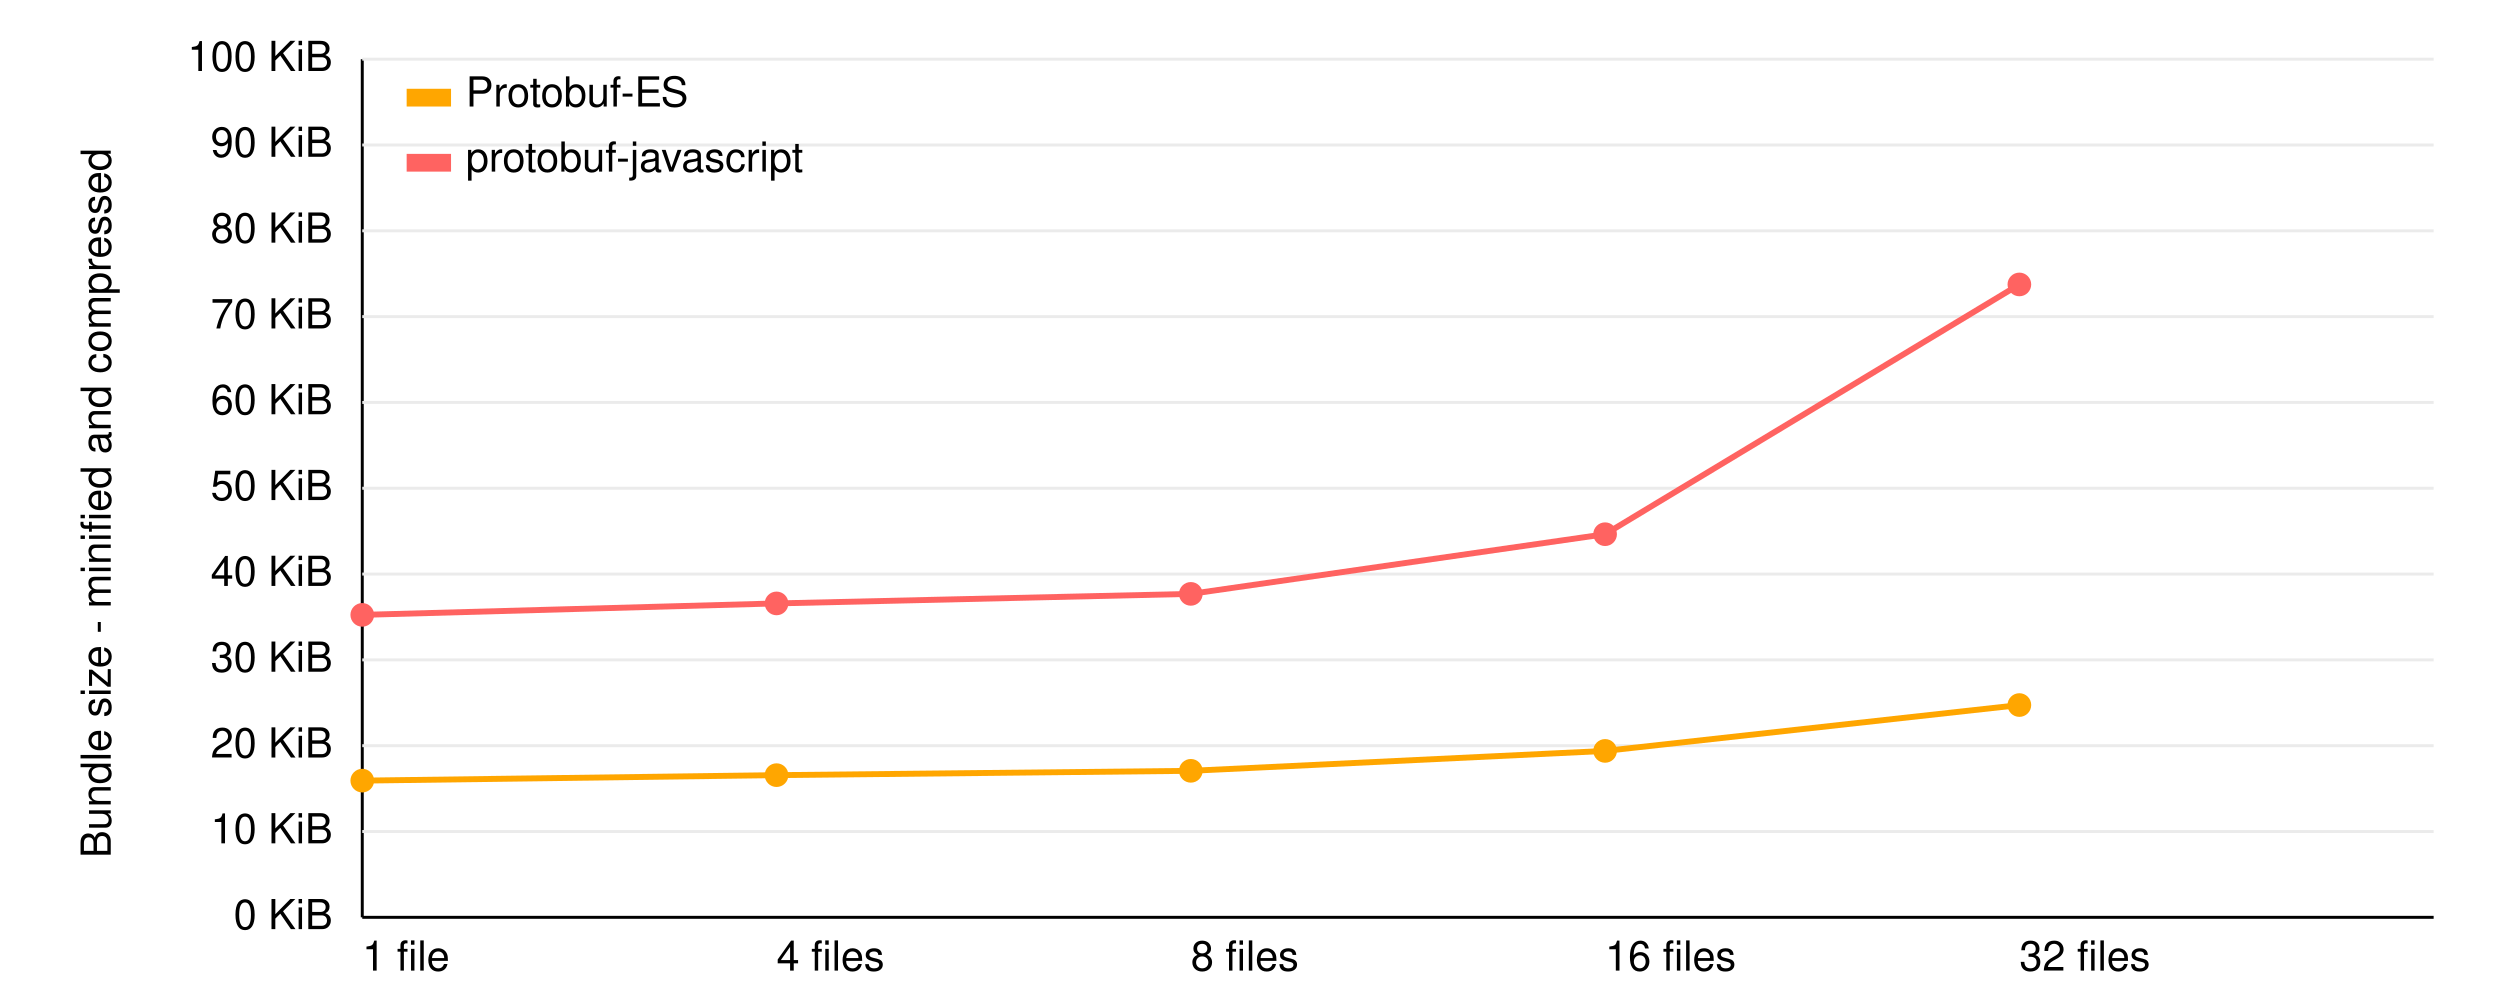
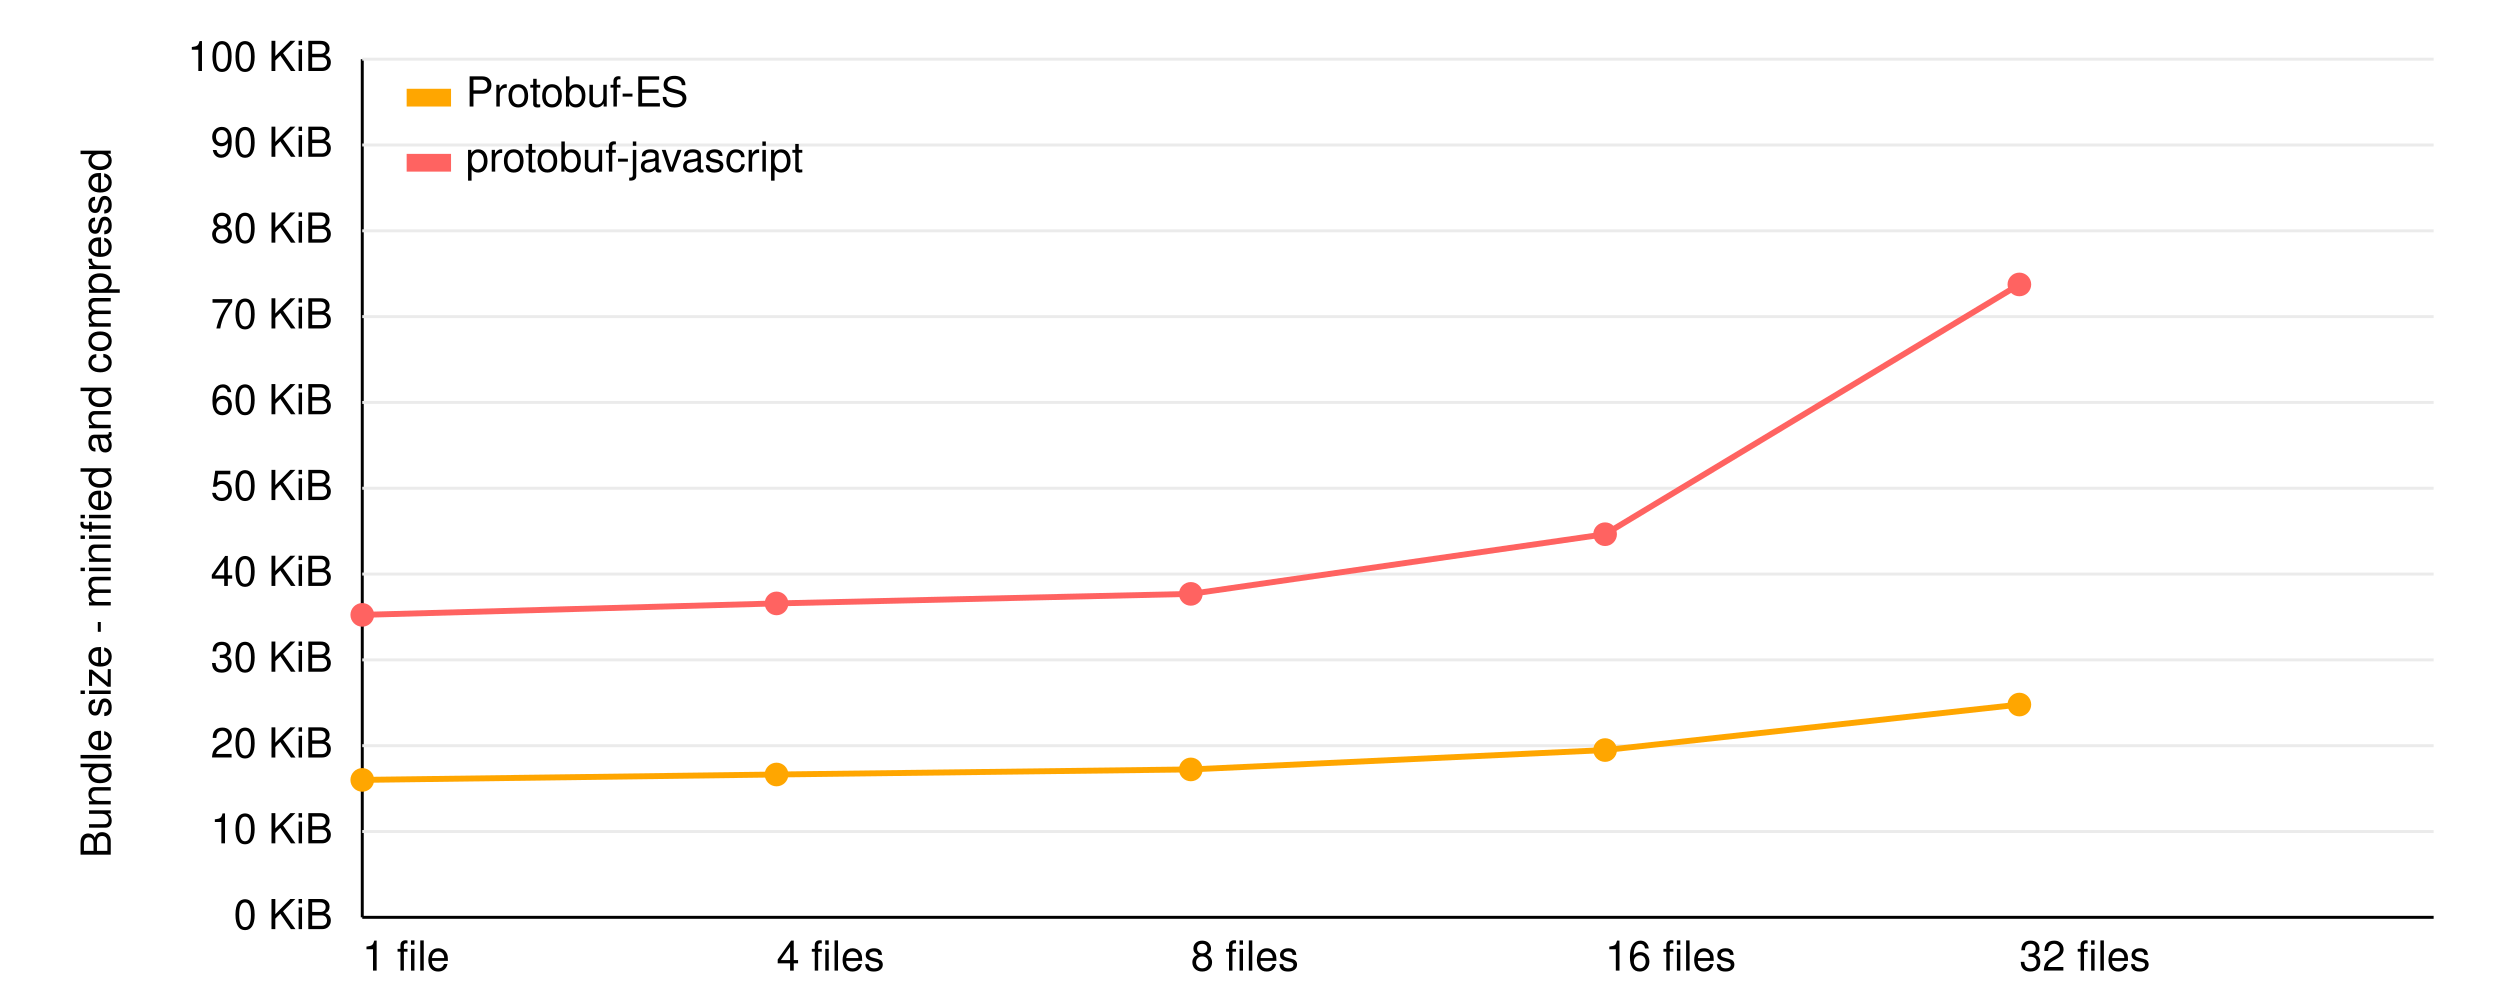
<svg xmlns="http://www.w3.org/2000/svg" version="1.1" width="820px" height="330px" viewBox="0 0 820 340" class="chart">
  <style>
      
      text {
        font: 14px Verdana, Helvetica, Arial, sans-serif;
      }
      
    </style>
  <g transform="translate(110,310)">
    <line y1="0" x2="700" stroke="black" />
    <text x="0" y="18" text-anchor="start">1 file</text>
    <text x="140" y="18" text-anchor="start">4 files</text>
    <text x="280" y="18" text-anchor="start">8 files</text>
    <text x="420" y="18" text-anchor="start">16 files</text>
    <text x="560" y="18" text-anchor="start">32 files</text>
  </g>
  <g transform="translate(110, 20)">
    <line x1="0" x2="0" y1="0" y2="290" stroke="black" />
    <g transform="rotate(-90), translate(-150,-85)">
      <text text-anchor="middle">Bundle size - minified and compressed</text>
    </g>
    <text x="-10" y="4" text-anchor="end">100 KiB</text>
    <line x1="0" x2="700" y1="0" y2="0" stroke="#ebebeb" />
    <text x="-10" y="33" text-anchor="end">90 KiB</text>
    <line x1="0" x2="700" y1="29" y2="29" stroke="#ebebeb" />
    <text x="-10" y="62" text-anchor="end">80 KiB</text>
    <line x1="0" x2="700" y1="58" y2="58" stroke="#ebebeb" />
    <text x="-10" y="91" text-anchor="end">70 KiB</text>
    <line x1="0" x2="700" y1="87" y2="87" stroke="#ebebeb" />
    <text x="-10" y="120" text-anchor="end">60 KiB</text>
    <line x1="0" x2="700" y1="116" y2="116" stroke="#ebebeb" />
    <text x="-10" y="149" text-anchor="end">50 KiB</text>
    <line x1="0" x2="700" y1="145" y2="145" stroke="#ebebeb" />
    <text x="-10" y="178" text-anchor="end">40 KiB</text>
    <line x1="0" x2="700" y1="174" y2="174" stroke="#ebebeb" />
    <text x="-10" y="207" text-anchor="end">30 KiB</text>
    <line x1="0" x2="700" y1="203" y2="203" stroke="#ebebeb" />
    <text x="-10" y="236" text-anchor="end">20 KiB</text>
    <line x1="0" x2="700" y1="232" y2="232" stroke="#ebebeb" />
    <text x="-10" y="265" text-anchor="end">10 KiB</text>
    <line x1="0" x2="700" y1="261" y2="261" stroke="#ebebeb" />
    <text x="-10" y="294" text-anchor="end">0 KiB</text>
  </g>
  <g transform="translate(110, 20)">
-     <polyline fill="none" stroke="#ffa600" stroke-width="2" points="0,243.804 140,241.955 280,240.49 420,233.762 560,218.262">
+     <polyline fill="none" stroke="#ffa600" stroke-width="2" points="0,243.558 140,241.734 280,240.02 420,233.473 560,218.098">
    </polyline>
-     <circle cx="0" cy="243.804" r="4" fill="#ffa600" />
-     <circle cx="140" cy="241.955" r="4" fill="#ffa600" />
-     <circle cx="280" cy="240.49" r="4" fill="#ffa600" />
-     <circle cx="420" cy="233.762" r="4" fill="#ffa600" />
-     <circle cx="560" cy="218.262" r="4" fill="#ffa600" />
+     <circle cx="0" cy="243.558" r="4" fill="#ffa600" />
+     <circle cx="140" cy="241.734" r="4" fill="#ffa600" />
+     <circle cx="280" cy="240.02" r="4" fill="#ffa600" />
+     <circle cx="420" cy="233.473" r="4" fill="#ffa600" />
+     <circle cx="560" cy="218.098" r="4" fill="#ffa600" />
  </g>
  <g transform="translate(110, 20)">
    <polyline fill="none" stroke="#ff6361" stroke-width="2" points="0,187.789 140,183.918 280,180.695 420,160.528 560,76.125">
    </polyline>
    <circle cx="0" cy="187.789" r="4" fill="#ff6361" />
    <circle cx="140" cy="183.918" r="4" fill="#ff6361" />
    <circle cx="280" cy="180.695" r="4" fill="#ff6361" />
    <circle cx="420" cy="160.528" r="4" fill="#ff6361" />
    <circle cx="560" cy="76.125" r="4" fill="#ff6361" />
  </g>
  <g transform="translate(125, 30)">
    <g transform="translate(0, 0)">
      <rect width="15" height="6" fill="#ffa600" />
      <text x="20" y="6">Protobuf-ES</text>
    </g>
    <g transform="translate(0, 22)">
      <rect width="15" height="6" fill="#ff6361" />
      <text x="20" y="6">protobuf-javascript</text>
    </g>
  </g>
</svg>
